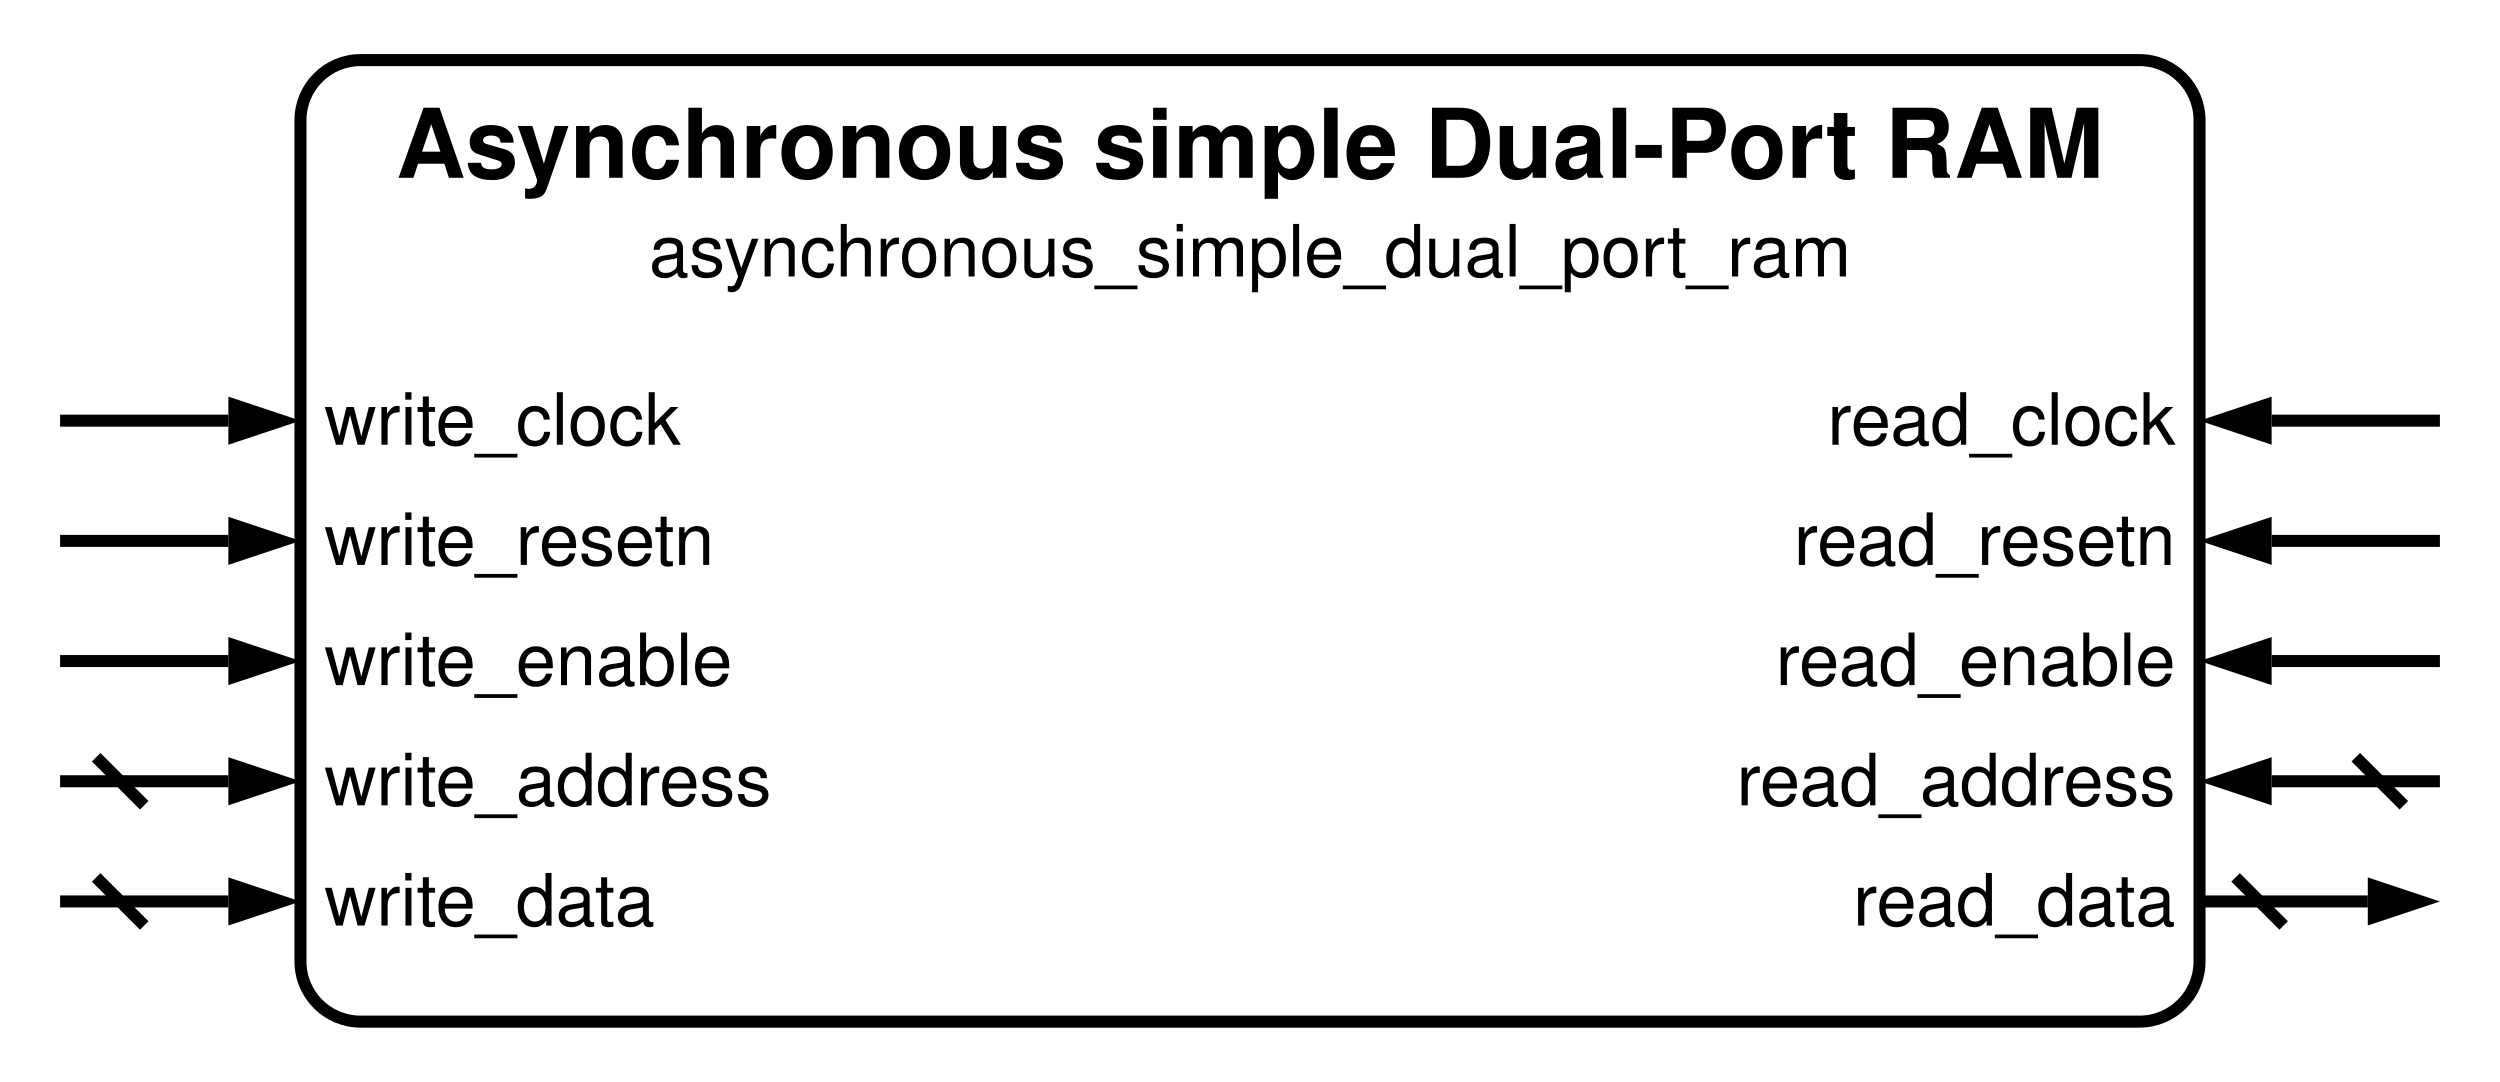
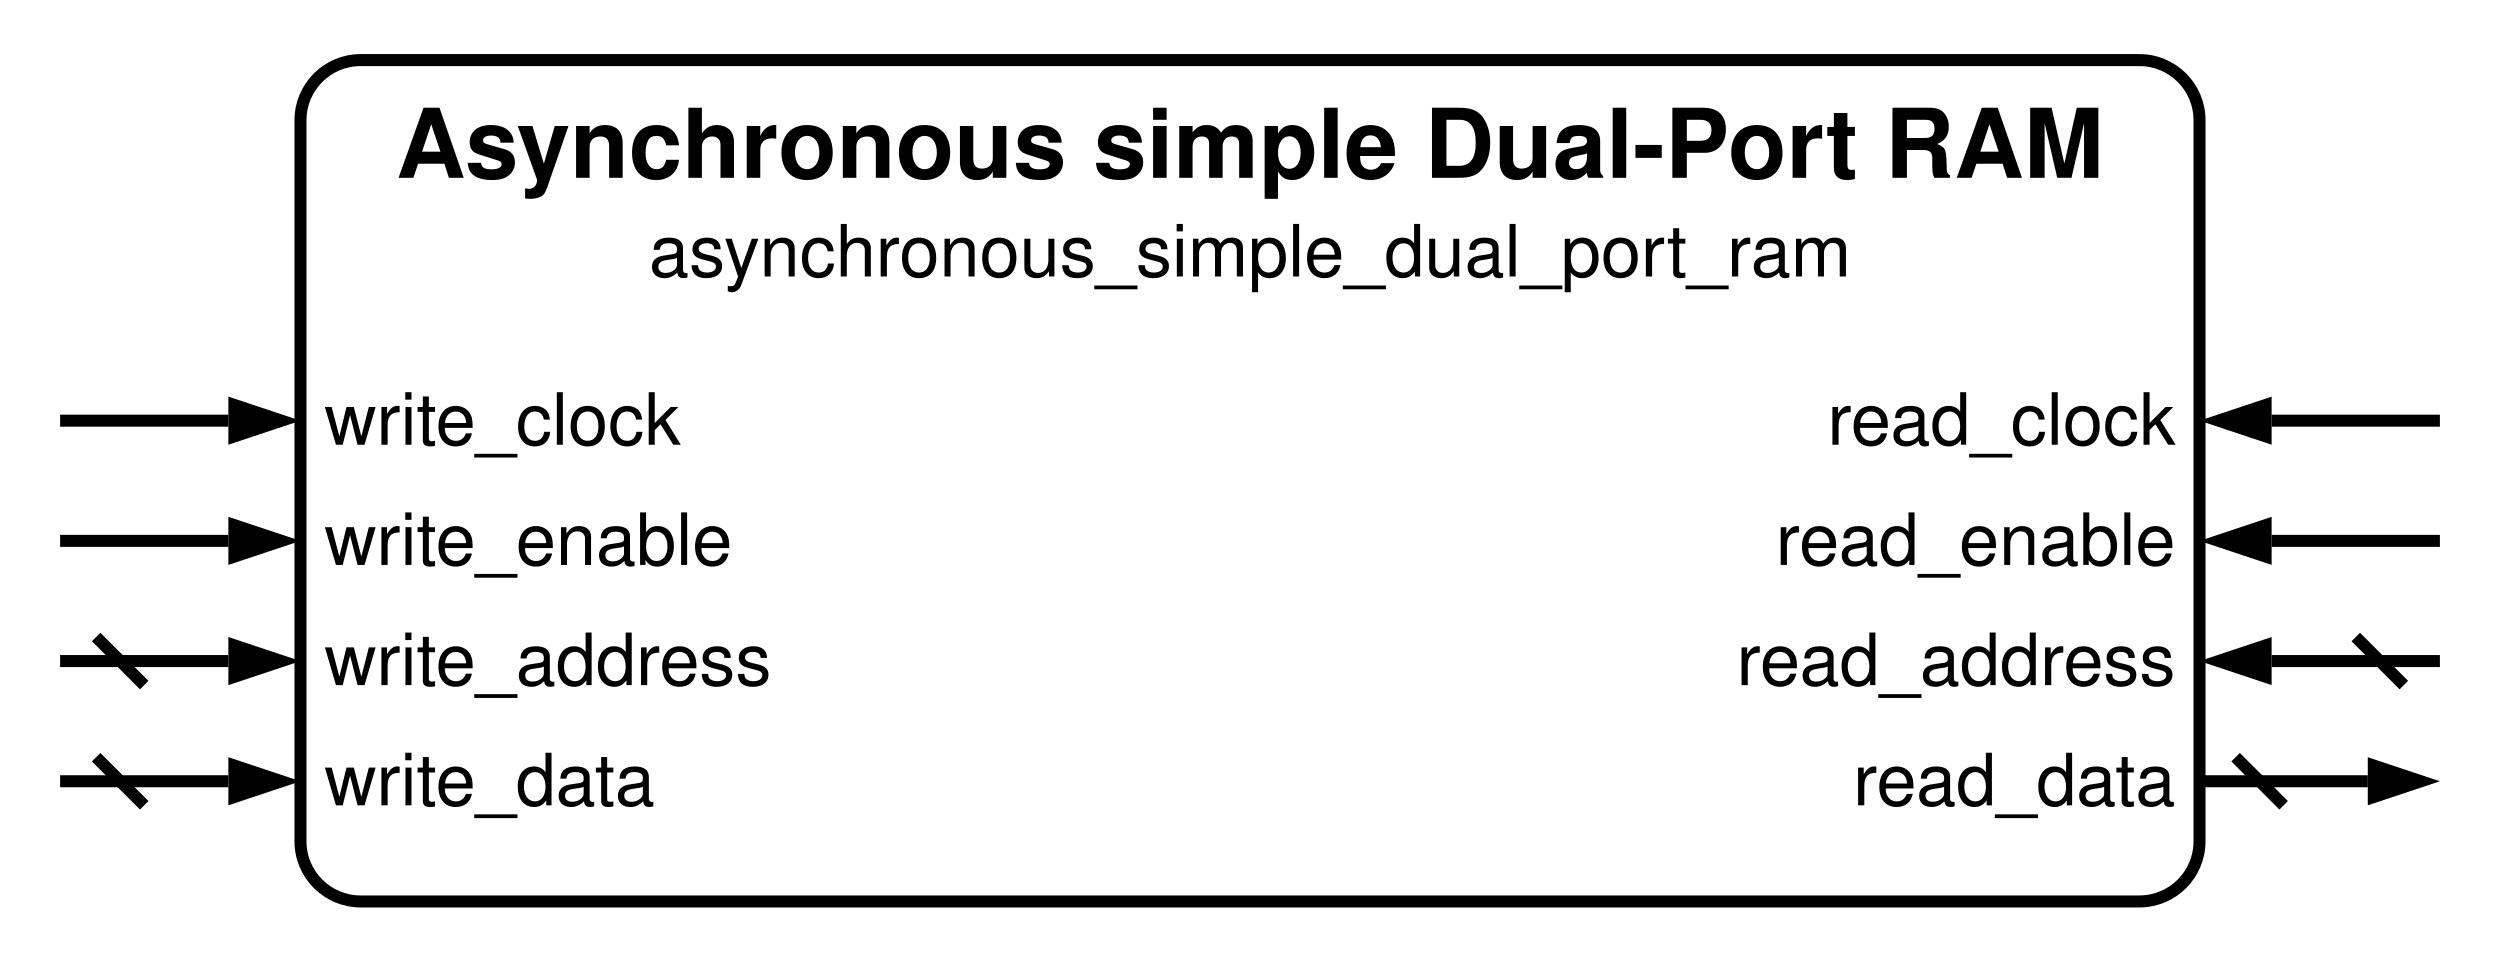
- <svg xmlns="http://www.w3.org/2000/svg" width="416" height="180" viewBox="0 0 208 90">
-   <rect x="25" y="5" width="158" height="80" fill="none" stroke="black" stroke-width="1" rx="5" />
+ <svg xmlns="http://www.w3.org/2000/svg" width="416" height="160" viewBox="0 0 208 80">
+   <rect x="25" y="5" width="158" height="70" fill="none" stroke="black" stroke-width="1" rx="5" />
  <text x="104" y="12" text-anchor="middle" dominant-baseline="middle" font-family="Helvetica" font-size="8" font-weight="bold" fill="black">Asynchronous simple Dual-Port RAM</text>
  <text x="104" y="21" text-anchor="middle" dominant-baseline="middle" font-family="Helvetica" font-size="6" font-weight="regular" fill="black">asynchronous_simple_dual_port_ram</text>
  <text x="27" y="35" text-anchor="start" dominant-baseline="middle" font-family="Helvetica" font-size="6" font-weight="regular" fill="black">write_clock</text>
  <line x1="19" y1="35" x2="5" y2="35" stroke="black" stroke-width="1" />
  <path d="M 25 35 l -6 +2.0 v -4 z" fill="black" />
  <text x="181" y="35" text-anchor="end" dominant-baseline="middle" font-family="Helvetica" font-size="6" font-weight="regular" fill="black">read_clock</text>
  <line x1="189" y1="35" x2="203" y2="35" stroke="black" stroke-width="1" />
  <path d="M 183 35 l +6 +2.0 v -4 z" fill="black" />
-   <text x="27" y="45" text-anchor="start" dominant-baseline="middle" font-family="Helvetica" font-size="6" font-weight="regular" fill="black">write_resetn</text>
+   <text x="27" y="45" text-anchor="start" dominant-baseline="middle" font-family="Helvetica" font-size="6" font-weight="regular" fill="black">write_enable</text>
  <line x1="19" y1="45" x2="5" y2="45" stroke="black" stroke-width="1" />
  <path d="M 25 45 l -6 +2.0 v -4 z" fill="black" />
-   <text x="181" y="45" text-anchor="end" dominant-baseline="middle" font-family="Helvetica" font-size="6" font-weight="regular" fill="black">read_resetn</text>
+   <text x="181" y="45" text-anchor="end" dominant-baseline="middle" font-family="Helvetica" font-size="6" font-weight="regular" fill="black">read_enable</text>
  <line x1="189" y1="45" x2="203" y2="45" stroke="black" stroke-width="1" />
  <path d="M 183 45 l +6 +2.0 v -4 z" fill="black" />
-   <text x="27" y="55" text-anchor="start" dominant-baseline="middle" font-family="Helvetica" font-size="6" font-weight="regular" fill="black">write_enable</text>
+   <text x="27" y="55" text-anchor="start" dominant-baseline="middle" font-family="Helvetica" font-size="6" font-weight="regular" fill="black">write_address</text>
  <line x1="19" y1="55" x2="5" y2="55" stroke="black" stroke-width="1" />
  <path d="M 25 55 l -6 +2.0 v -4 z" fill="black" />
-   <text x="181" y="55" text-anchor="end" dominant-baseline="middle" font-family="Helvetica" font-size="6" font-weight="regular" fill="black">read_enable</text>
+   <line x1="8" y1="53" x2="12" y2="57" stroke="black" stroke-width="1" />
+   <text x="181" y="55" text-anchor="end" dominant-baseline="middle" font-family="Helvetica" font-size="6" font-weight="regular" fill="black">read_address</text>
  <line x1="189" y1="55" x2="203" y2="55" stroke="black" stroke-width="1" />
  <path d="M 183 55 l +6 +2.0 v -4 z" fill="black" />
-   <text x="27" y="65" text-anchor="start" dominant-baseline="middle" font-family="Helvetica" font-size="6" font-weight="regular" fill="black">write_address</text>
+   <line x1="196" y1="53" x2="200" y2="57" stroke="black" stroke-width="1" />
+   <text x="27" y="65" text-anchor="start" dominant-baseline="middle" font-family="Helvetica" font-size="6" font-weight="regular" fill="black">write_data</text>
  <line x1="19" y1="65" x2="5" y2="65" stroke="black" stroke-width="1" />
  <path d="M 25 65 l -6 +2.0 v -4 z" fill="black" />
  <line x1="8" y1="63" x2="12" y2="67" stroke="black" stroke-width="1" />
-   <text x="181" y="65" text-anchor="end" dominant-baseline="middle" font-family="Helvetica" font-size="6" font-weight="regular" fill="black">read_address</text>
-   <line x1="189" y1="65" x2="203" y2="65" stroke="black" stroke-width="1" />
-   <path d="M 183 65 l +6 +2.0 v -4 z" fill="black" />
-   <line x1="196" y1="63" x2="200" y2="67" stroke="black" stroke-width="1" />
-   <text x="27" y="75" text-anchor="start" dominant-baseline="middle" font-family="Helvetica" font-size="6" font-weight="regular" fill="black">write_data</text>
-   <line x1="19" y1="75" x2="5" y2="75" stroke="black" stroke-width="1" />
-   <path d="M 25 75 l -6 +2.0 v -4 z" fill="black" />
-   <line x1="8" y1="73" x2="12" y2="77" stroke="black" stroke-width="1" />
-   <text x="181" y="75" text-anchor="end" dominant-baseline="middle" font-family="Helvetica" font-size="6" font-weight="regular" fill="black">read_data</text>
-   <line x1="183" y1="75" x2="197" y2="75" stroke="black" stroke-width="1" />
-   <path d="M 203 75 l -6 +2.0 v -4 z" fill="black" />
-   <line x1="186" y1="73" x2="190" y2="77" stroke="black" stroke-width="1" />
+   <text x="181" y="65" text-anchor="end" dominant-baseline="middle" font-family="Helvetica" font-size="6" font-weight="regular" fill="black">read_data</text>
+   <line x1="183" y1="65" x2="197" y2="65" stroke="black" stroke-width="1" />
+   <path d="M 203 65 l -6 +2.0 v -4 z" fill="black" />
+   <line x1="186" y1="63" x2="190" y2="67" stroke="black" stroke-width="1" />
  <style>
      @media (prefers-color-scheme: dark) {
        :root {
          filter: invert(100%) hue-rotate(180deg);
        }
      }
    </style>
</svg>
